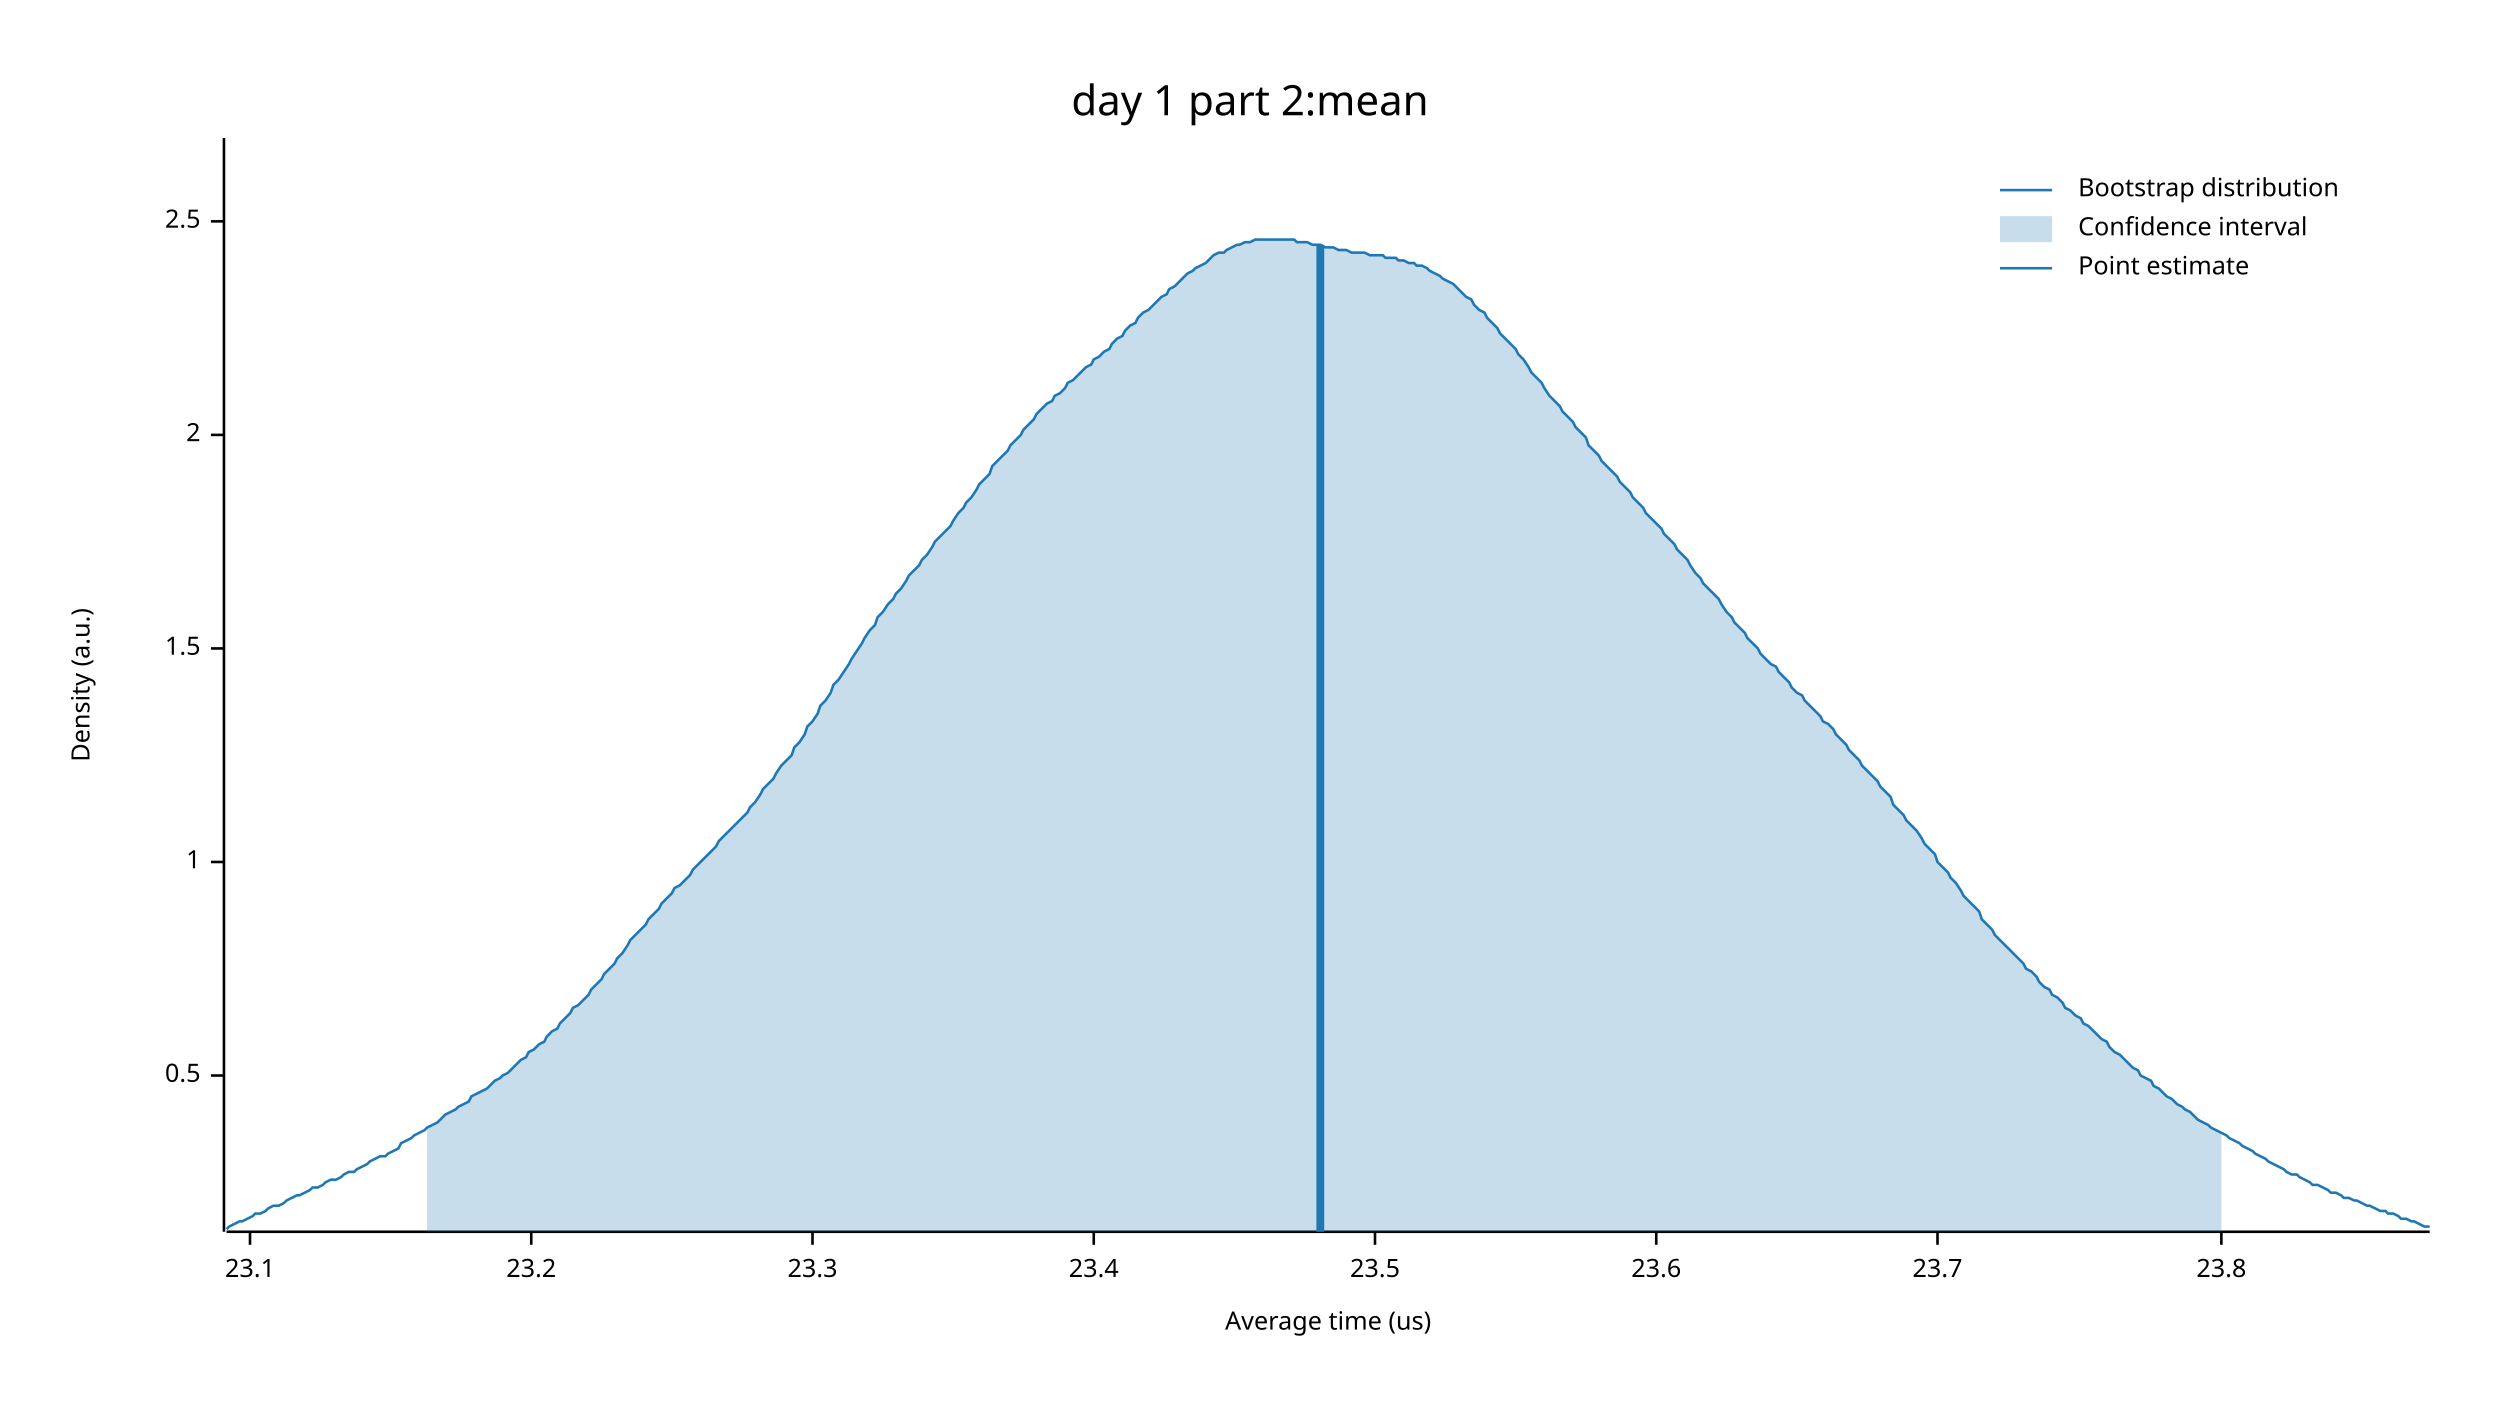
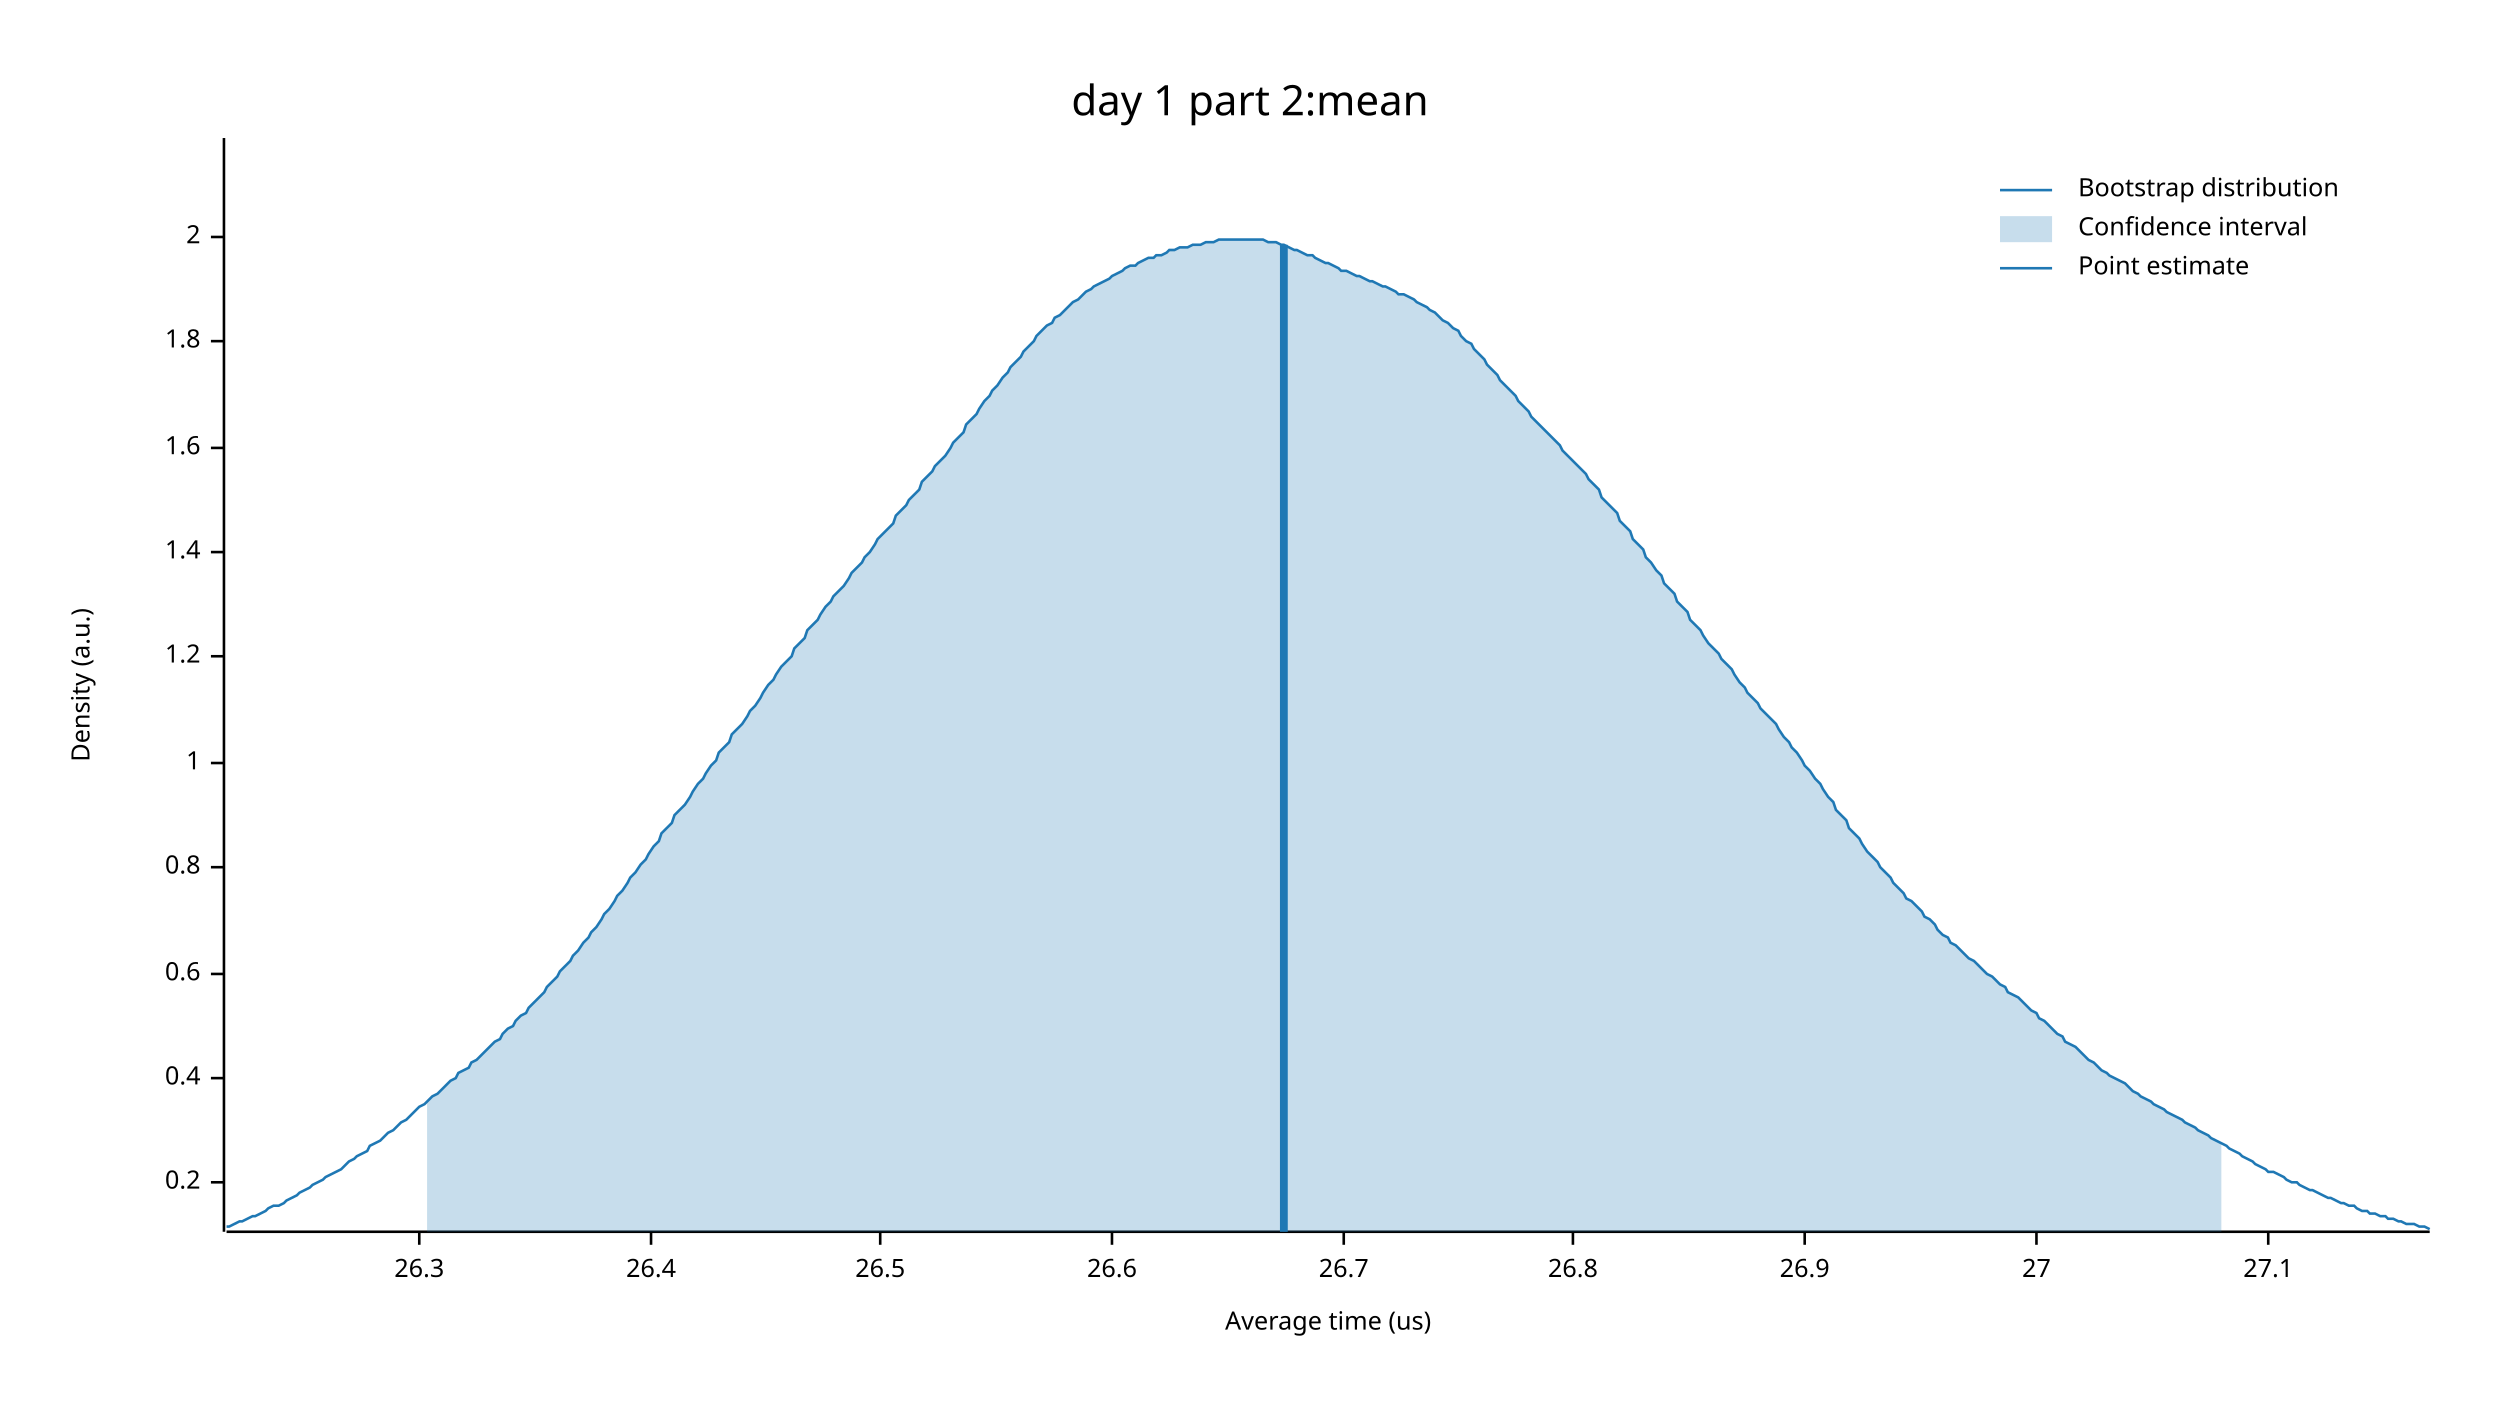
<svg xmlns="http://www.w3.org/2000/svg" width="960" height="540" viewBox="0 0 960 540">
  <text x="480" y="32" dy="0.76em" text-anchor="middle" font-family="sans-serif" font-size="16.129" opacity="1" fill="#000000">
day 1 part 2:mean
</text>
  <text x="27" y="263" dy="0.76em" text-anchor="middle" font-family="sans-serif" font-size="9.677" opacity="1" fill="#000000" transform="rotate(270, 27, 263)">
Density (a.u.)
</text>
  <text x="510" y="513" dy="-0.5ex" text-anchor="middle" font-family="sans-serif" font-size="9.677" opacity="1" fill="#000000">
Average time (us)
</text>
  <polyline fill="none" opacity="1" stroke="#000000" stroke-width="1" points="86,53 86,473 " />
-   <text x="77" y="413" dy="0.5ex" text-anchor="end" font-family="sans-serif" font-size="9.677" opacity="1" fill="#000000">
- 0.5
+   <text x="77" y="454" dy="0.5ex" text-anchor="end" font-family="sans-serif" font-size="9.677" opacity="1" fill="#000000">
+ 0.2
</text>
-   <polyline fill="none" opacity="1" stroke="#000000" stroke-width="1" points="81,413 86,413 " />
-   <text x="77" y="331" dy="0.5ex" text-anchor="end" font-family="sans-serif" font-size="9.677" opacity="1" fill="#000000">
+   <polyline fill="none" opacity="1" stroke="#000000" stroke-width="1" points="81,454 86,454 " />
+   <text x="77" y="414" dy="0.5ex" text-anchor="end" font-family="sans-serif" font-size="9.677" opacity="1" fill="#000000">
+ 0.4
+ </text>
+   <polyline fill="none" opacity="1" stroke="#000000" stroke-width="1" points="81,414 86,414 " />
+   <text x="77" y="374" dy="0.5ex" text-anchor="end" font-family="sans-serif" font-size="9.677" opacity="1" fill="#000000">
+ 0.6
+ </text>
+   <polyline fill="none" opacity="1" stroke="#000000" stroke-width="1" points="81,374 86,374 " />
+   <text x="77" y="333" dy="0.5ex" text-anchor="end" font-family="sans-serif" font-size="9.677" opacity="1" fill="#000000">
+ 0.8
+ </text>
+   <polyline fill="none" opacity="1" stroke="#000000" stroke-width="1" points="81,333 86,333 " />
+   <text x="77" y="293" dy="0.5ex" text-anchor="end" font-family="sans-serif" font-size="9.677" opacity="1" fill="#000000">
1
</text>
-   <polyline fill="none" opacity="1" stroke="#000000" stroke-width="1" points="81,331 86,331 " />
-   <text x="77" y="249" dy="0.5ex" text-anchor="end" font-family="sans-serif" font-size="9.677" opacity="1" fill="#000000">
- 1.5
+   <polyline fill="none" opacity="1" stroke="#000000" stroke-width="1" points="81,293 86,293 " />
+   <text x="77" y="252" dy="0.5ex" text-anchor="end" font-family="sans-serif" font-size="9.677" opacity="1" fill="#000000">
+ 1.2
</text>
-   <polyline fill="none" opacity="1" stroke="#000000" stroke-width="1" points="81,249 86,249 " />
-   <text x="77" y="167" dy="0.5ex" text-anchor="end" font-family="sans-serif" font-size="9.677" opacity="1" fill="#000000">
+   <polyline fill="none" opacity="1" stroke="#000000" stroke-width="1" points="81,252 86,252 " />
+   <text x="77" y="212" dy="0.5ex" text-anchor="end" font-family="sans-serif" font-size="9.677" opacity="1" fill="#000000">
+ 1.4
+ </text>
+   <polyline fill="none" opacity="1" stroke="#000000" stroke-width="1" points="81,212 86,212 " />
+   <text x="77" y="172" dy="0.5ex" text-anchor="end" font-family="sans-serif" font-size="9.677" opacity="1" fill="#000000">
+ 1.6
+ </text>
+   <polyline fill="none" opacity="1" stroke="#000000" stroke-width="1" points="81,172 86,172 " />
+   <text x="77" y="131" dy="0.5ex" text-anchor="end" font-family="sans-serif" font-size="9.677" opacity="1" fill="#000000">
+ 1.8
+ </text>
+   <polyline fill="none" opacity="1" stroke="#000000" stroke-width="1" points="81,131 86,131 " />
+   <text x="77" y="91" dy="0.5ex" text-anchor="end" font-family="sans-serif" font-size="9.677" opacity="1" fill="#000000">
2
</text>
-   <polyline fill="none" opacity="1" stroke="#000000" stroke-width="1" points="81,167 86,167 " />
-   <text x="77" y="85" dy="0.5ex" text-anchor="end" font-family="sans-serif" font-size="9.677" opacity="1" fill="#000000">
- 2.5
+   <polyline fill="none" opacity="1" stroke="#000000" stroke-width="1" points="81,91 86,91 " />
+   <polyline fill="none" opacity="1" stroke="#000000" stroke-width="1" points="87,473 933,473 " />
+   <text x="161" y="483" dy="0.76em" text-anchor="middle" font-family="sans-serif" font-size="9.677" opacity="1" fill="#000000">
+ 26.3
</text>
-   <polyline fill="none" opacity="1" stroke="#000000" stroke-width="1" points="81,85 86,85 " />
-   <polyline fill="none" opacity="1" stroke="#000000" stroke-width="1" points="87,473 933,473 " />
-   <text x="96" y="483" dy="0.76em" text-anchor="middle" font-family="sans-serif" font-size="9.677" opacity="1" fill="#000000">
- 23.1
+   <polyline fill="none" opacity="1" stroke="#000000" stroke-width="1" points="161,473 161,478 " />
+   <text x="250" y="483" dy="0.76em" text-anchor="middle" font-family="sans-serif" font-size="9.677" opacity="1" fill="#000000">
+ 26.4
</text>
-   <polyline fill="none" opacity="1" stroke="#000000" stroke-width="1" points="96,473 96,478 " />
-   <text x="204" y="483" dy="0.76em" text-anchor="middle" font-family="sans-serif" font-size="9.677" opacity="1" fill="#000000">
- 23.2
+   <polyline fill="none" opacity="1" stroke="#000000" stroke-width="1" points="250,473 250,478 " />
+   <text x="338" y="483" dy="0.76em" text-anchor="middle" font-family="sans-serif" font-size="9.677" opacity="1" fill="#000000">
+ 26.5
</text>
-   <polyline fill="none" opacity="1" stroke="#000000" stroke-width="1" points="204,473 204,478 " />
-   <text x="312" y="483" dy="0.76em" text-anchor="middle" font-family="sans-serif" font-size="9.677" opacity="1" fill="#000000">
- 23.3
+   <polyline fill="none" opacity="1" stroke="#000000" stroke-width="1" points="338,473 338,478 " />
+   <text x="427" y="483" dy="0.76em" text-anchor="middle" font-family="sans-serif" font-size="9.677" opacity="1" fill="#000000">
+ 26.6
</text>
-   <polyline fill="none" opacity="1" stroke="#000000" stroke-width="1" points="312,473 312,478 " />
-   <text x="420" y="483" dy="0.76em" text-anchor="middle" font-family="sans-serif" font-size="9.677" opacity="1" fill="#000000">
- 23.4
+   <polyline fill="none" opacity="1" stroke="#000000" stroke-width="1" points="427,473 427,478 " />
+   <text x="516" y="483" dy="0.76em" text-anchor="middle" font-family="sans-serif" font-size="9.677" opacity="1" fill="#000000">
+ 26.7
</text>
-   <polyline fill="none" opacity="1" stroke="#000000" stroke-width="1" points="420,473 420,478 " />
-   <text x="528" y="483" dy="0.76em" text-anchor="middle" font-family="sans-serif" font-size="9.677" opacity="1" fill="#000000">
- 23.5
+   <polyline fill="none" opacity="1" stroke="#000000" stroke-width="1" points="516,473 516,478 " />
+   <text x="604" y="483" dy="0.76em" text-anchor="middle" font-family="sans-serif" font-size="9.677" opacity="1" fill="#000000">
+ 26.8
</text>
-   <polyline fill="none" opacity="1" stroke="#000000" stroke-width="1" points="528,473 528,478 " />
-   <text x="636" y="483" dy="0.76em" text-anchor="middle" font-family="sans-serif" font-size="9.677" opacity="1" fill="#000000">
- 23.6
+   <polyline fill="none" opacity="1" stroke="#000000" stroke-width="1" points="604,473 604,478 " />
+   <text x="693" y="483" dy="0.76em" text-anchor="middle" font-family="sans-serif" font-size="9.677" opacity="1" fill="#000000">
+ 26.9
</text>
-   <polyline fill="none" opacity="1" stroke="#000000" stroke-width="1" points="636,473 636,478 " />
-   <text x="744" y="483" dy="0.76em" text-anchor="middle" font-family="sans-serif" font-size="9.677" opacity="1" fill="#000000">
- 23.7
+   <polyline fill="none" opacity="1" stroke="#000000" stroke-width="1" points="693,473 693,478 " />
+   <text x="782" y="483" dy="0.76em" text-anchor="middle" font-family="sans-serif" font-size="9.677" opacity="1" fill="#000000">
+ 27
</text>
-   <polyline fill="none" opacity="1" stroke="#000000" stroke-width="1" points="744,473 744,478 " />
-   <text x="853" y="483" dy="0.76em" text-anchor="middle" font-family="sans-serif" font-size="9.677" opacity="1" fill="#000000">
- 23.8
+   <polyline fill="none" opacity="1" stroke="#000000" stroke-width="1" points="782,473 782,478 " />
+   <text x="871" y="483" dy="0.76em" text-anchor="middle" font-family="sans-serif" font-size="9.677" opacity="1" fill="#000000">
+ 27.1
</text>
-   <polyline fill="none" opacity="1" stroke="#000000" stroke-width="1" points="853,473 853,478 " />
-   <polyline fill="none" opacity="1" stroke="#1F78B4" stroke-width="1" points="87,472 88,471 90,470 92,469 93,469 95,468 97,467 98,466 100,466 102,465 103,464 105,463 107,463 109,462 110,461 112,460 114,459 115,459 117,458 119,457 120,456 122,456 124,455 125,454 127,453 129,453 131,452 132,451 134,450 136,450 137,449 139,448 141,447 142,446 144,445 146,444 148,444 149,443 151,442 153,441 154,439 156,438 158,437 159,436 161,435 163,434 164,433 166,432 168,431 170,429 171,428 173,427 175,426 176,425 178,424 180,423 181,421 183,420 185,419 187,418 188,417 190,415 192,414 193,413 195,412 197,410 198,409 200,407 202,406 203,404 205,403 207,401 209,400 210,398 212,396 214,395 215,393 217,391 219,389 220,387 222,386 224,384 226,382 227,380 229,378 231,376 232,374 234,372 236,370 237,368 239,366 241,363 242,361 244,359 246,357 248,355 249,353 251,351 253,349 254,347 256,345 258,343 259,341 261,340 263,338 265,336 266,334 268,332 270,330 271,329 273,327 275,325 276,323 278,321 280,319 281,318 283,316 285,314 287,312 288,310 290,308 292,305 293,303 295,301 297,299 298,297 300,294 302,292 304,290 305,287 307,285 309,282 310,279 312,277 314,274 315,271 317,269 319,266 320,263 322,261 324,258 326,255 327,253 329,250 331,247 332,245 334,242 336,240 337,237 339,235 341,232 343,230 344,228 346,226 348,223 349,221 351,219 353,217 354,215 356,213 358,210 359,208 361,206 363,204 365,202 366,200 368,197 370,195 371,193 373,191 375,188 376,186 378,184 380,182 381,179 383,177 385,175 387,173 388,171 390,169 392,167 393,165 395,163 397,161 398,159 400,157 402,155 404,154 405,152 407,151 409,149 410,147 412,146 414,144 415,143 417,141 419,140 420,138 422,137 424,135 426,134 427,132 429,130 431,129 432,127 434,125 436,124 437,122 439,120 441,119 443,117 444,116 446,114 448,113 449,111 451,110 453,108 454,107 456,105 458,104 459,103 461,102 463,101 465,99 466,98 468,97 470,97 471,96 473,95 475,94 476,94 478,93 480,93 482,92 483,92 485,92 487,92 488,92 490,92 492,92 493,92 495,92 497,92 498,93 500,93 502,93 504,94 505,94 507,94 509,95 510,95 512,95 514,96 515,96 517,96 519,97 521,97 522,97 524,97 526,98 527,98 529,98 531,98 532,99 534,99 536,99 537,100 539,100 541,101 543,101 544,102 546,102 548,103 549,104 551,105 553,106 554,107 556,108 558,109 560,111 561,112 563,114 565,115 566,117 568,119 570,120 571,122 573,124 575,126 576,128 578,130 580,132 582,134 583,136 585,138 587,141 588,143 590,145 592,147 593,149 595,152 597,154 599,156 600,158 602,160 604,162 605,164 607,166 609,168 610,171 612,173 614,175 615,177 617,179 619,181 621,183 622,185 624,187 626,189 627,191 629,193 631,195 632,197 634,199 636,201 638,203 639,205 641,207 643,209 644,211 646,213 648,215 649,217 651,220 653,222 654,224 656,226 658,228 660,230 661,232 663,235 665,237 666,239 668,241 670,243 671,245 673,247 675,249 676,251 678,253 680,255 682,256 683,258 685,260 687,262 688,264 690,266 692,267 693,269 695,271 697,273 699,275 700,277 702,278 704,280 705,282 707,284 709,286 710,288 712,290 714,292 715,294 717,296 719,298 721,300 722,302 724,304 726,306 727,309 729,311 731,313 732,315 734,317 736,319 738,322 739,324 741,326 743,328 744,331 746,333 748,335 749,337 751,339 753,342 754,344 756,346 758,348 760,350 761,353 763,355 765,357 766,359 768,361 770,363 771,364 773,366 775,368 777,370 778,372 780,373 782,375 783,377 785,379 787,380 788,382 790,383 792,385 793,387 795,388 797,390 799,391 800,393 802,394 804,396 805,397 807,399 809,400 810,402 812,404 814,405 816,407 817,408 819,410 821,411 822,413 824,414 826,415 827,417 829,418 831,420 832,421 834,422 836,424 838,425 839,426 841,427 843,429 844,430 846,431 848,432 849,433 851,434 853,435 855,436 856,437 858,438 860,439 861,440 863,441 865,442 866,443 868,444 870,445 871,446 873,447 875,448 877,449 878,450 880,451 882,451 883,452 885,453 887,454 888,455 890,455 892,456 894,457 895,458 897,458 899,459 900,460 902,460 904,461 905,461 907,462 909,463 910,463 912,464 914,465 916,465 917,466 919,466 921,467 922,468 924,468 926,469 927,469 929,470 931,471 933,471 " />
-   <polygon opacity="0.25" fill="#1F78B4" points="164,433 166,432 168,431 170,429 171,428 173,427 175,426 176,425 178,424 180,423 181,421 183,420 185,419 187,418 188,417 190,415 192,414 193,413 195,412 197,410 198,409 200,407 202,406 203,404 205,403 207,401 209,400 210,398 212,396 214,395 215,393 217,391 219,389 220,387 222,386 224,384 226,382 227,380 229,378 231,376 232,374 234,372 236,370 237,368 239,366 241,363 242,361 244,359 246,357 248,355 249,353 251,351 253,349 254,347 256,345 258,343 259,341 261,340 263,338 265,336 266,334 268,332 270,330 271,329 273,327 275,325 276,323 278,321 280,319 281,318 283,316 285,314 287,312 288,310 290,308 292,305 293,303 295,301 297,299 298,297 300,294 302,292 304,290 305,287 307,285 309,282 310,279 312,277 314,274 315,271 317,269 319,266 320,263 322,261 324,258 326,255 327,253 329,250 331,247 332,245 334,242 336,240 337,237 339,235 341,232 343,230 344,228 346,226 348,223 349,221 351,219 353,217 354,215 356,213 358,210 359,208 361,206 363,204 365,202 366,200 368,197 370,195 371,193 373,191 375,188 376,186 378,184 380,182 381,179 383,177 385,175 387,173 388,171 390,169 392,167 393,165 395,163 397,161 398,159 400,157 402,155 404,154 405,152 407,151 409,149 410,147 412,146 414,144 415,143 417,141 419,140 420,138 422,137 424,135 426,134 427,132 429,130 431,129 432,127 434,125 436,124 437,122 439,120 441,119 443,117 444,116 446,114 448,113 449,111 451,110 453,108 454,107 456,105 458,104 459,103 461,102 463,101 465,99 466,98 468,97 470,97 471,96 473,95 475,94 476,94 478,93 480,93 482,92 483,92 485,92 487,92 488,92 490,92 492,92 493,92 495,92 497,92 498,93 500,93 502,93 504,94 505,94 507,94 509,95 510,95 512,95 514,96 515,96 517,96 519,97 521,97 522,97 524,97 526,98 527,98 529,98 531,98 532,99 534,99 536,99 537,100 539,100 541,101 543,101 544,102 546,102 548,103 549,104 551,105 553,106 554,107 556,108 558,109 560,111 561,112 563,114 565,115 566,117 568,119 570,120 571,122 573,124 575,126 576,128 578,130 580,132 582,134 583,136 585,138 587,141 588,143 590,145 592,147 593,149 595,152 597,154 599,156 600,158 602,160 604,162 605,164 607,166 609,168 610,171 612,173 614,175 615,177 617,179 619,181 621,183 622,185 624,187 626,189 627,191 629,193 631,195 632,197 634,199 636,201 638,203 639,205 641,207 643,209 644,211 646,213 648,215 649,217 651,220 653,222 654,224 656,226 658,228 660,230 661,232 663,235 665,237 666,239 668,241 670,243 671,245 673,247 675,249 676,251 678,253 680,255 682,256 683,258 685,260 687,262 688,264 690,266 692,267 693,269 695,271 697,273 699,275 700,277 702,278 704,280 705,282 707,284 709,286 710,288 712,290 714,292 715,294 717,296 719,298 721,300 722,302 724,304 726,306 727,309 729,311 731,313 732,315 734,317 736,319 738,322 739,324 741,326 743,328 744,331 746,333 748,335 749,337 751,339 753,342 754,344 756,346 758,348 760,350 761,353 763,355 765,357 766,359 768,361 770,363 771,364 773,366 775,368 777,370 778,372 780,373 782,375 783,377 785,379 787,380 788,382 790,383 792,385 793,387 795,388 797,390 799,391 800,393 802,394 804,396 805,397 807,399 809,400 810,402 812,404 814,405 816,407 817,408 819,410 821,411 822,413 824,414 826,415 827,417 829,418 831,420 832,421 834,422 836,424 838,425 839,426 841,427 843,429 844,430 846,431 848,432 849,433 851,434 853,435 853,473 164,473 " />
-   <polyline fill="none" opacity="1" stroke="#1F78B4" stroke-width="3" points="507,473 507,94 " />
+   <polyline fill="none" opacity="1" stroke="#000000" stroke-width="1" points="871,473 871,478 " />
+   <polyline fill="none" opacity="1" stroke="#1F78B4" stroke-width="1" points="87,471 88,471 90,470 92,469 93,469 95,468 97,467 98,467 100,466 102,465 103,464 105,463 107,463 109,462 110,461 112,460 114,459 115,458 117,457 119,456 120,455 122,454 124,453 125,452 127,451 129,450 131,449 132,448 134,446 136,445 137,444 139,443 141,442 142,440 144,439 146,438 148,436 149,435 151,434 153,432 154,431 156,430 158,428 159,427 161,425 163,424 164,423 166,421 168,420 170,418 171,417 173,415 175,414 176,412 178,411 180,410 181,408 183,407 185,405 187,403 188,402 190,400 192,399 193,397 195,395 197,394 198,392 200,390 202,389 203,387 205,385 207,383 209,381 210,379 212,377 214,375 215,373 217,371 219,369 220,367 222,365 224,362 226,360 227,358 229,356 231,353 232,351 234,349 236,346 237,344 239,342 241,339 242,337 244,335 246,332 248,330 249,328 251,325 253,323 254,320 256,318 258,316 259,313 261,311 263,309 265,306 266,304 268,301 270,299 271,297 273,294 275,292 276,289 278,287 280,285 281,282 283,280 285,278 287,275 288,273 290,271 292,268 293,266 295,263 297,261 298,259 300,256 302,254 304,252 305,249 307,247 309,245 310,242 312,240 314,238 315,236 317,233 319,231 320,229 322,227 324,225 326,222 327,220 329,218 331,216 332,214 334,212 336,209 337,207 339,205 341,203 343,201 344,198 346,196 348,194 349,192 351,190 353,188 354,185 356,183 358,181 359,179 361,177 363,175 365,172 366,170 368,168 370,166 371,163 373,161 375,159 376,157 378,154 380,152 381,150 383,148 385,145 387,143 388,141 390,139 392,137 393,135 395,133 397,131 398,129 400,127 402,125 404,124 405,122 407,121 409,119 410,118 412,116 414,115 415,114 417,112 419,111 420,110 422,109 424,108 426,107 427,106 429,105 431,104 432,103 434,102 436,102 437,101 439,100 441,99 443,99 444,98 446,98 448,97 449,96 451,96 453,95 454,95 456,95 458,94 459,94 461,94 463,93 465,93 466,93 468,92 470,92 471,92 473,92 475,92 476,92 478,92 480,92 482,92 483,92 485,92 487,93 488,93 490,93 492,94 493,94 495,95 497,96 498,96 500,97 502,98 504,98 505,99 507,100 509,101 510,101 512,102 514,103 515,104 517,104 519,105 521,106 522,106 524,107 526,108 527,108 529,109 531,110 532,110 534,111 536,112 537,113 539,113 541,114 543,115 544,116 546,117 548,118 549,119 551,120 553,122 554,123 556,124 558,126 560,127 561,129 563,131 565,132 566,134 568,136 570,138 571,140 573,142 575,144 576,146 578,148 580,150 582,152 583,154 585,156 587,158 588,160 590,162 592,164 593,165 595,167 597,169 599,171 600,173 602,175 604,177 605,178 607,180 609,182 610,184 612,186 614,188 615,191 617,193 619,195 621,197 622,200 624,202 626,204 627,207 629,209 631,211 632,214 634,216 636,219 638,221 639,224 641,226 643,228 644,231 646,233 648,235 649,238 651,240 653,242 654,244 656,247 658,249 660,251 661,253 663,255 665,257 666,259 668,262 670,264 671,266 673,268 675,270 676,272 678,274 680,276 682,278 683,280 685,283 687,285 688,287 690,289 692,292 693,294 695,296 697,299 699,301 700,303 702,306 704,308 705,311 707,313 709,315 710,318 712,320 714,322 715,324 717,327 719,329 721,331 722,333 724,335 726,337 727,339 729,341 731,343 732,345 734,346 736,348 738,350 739,352 741,353 743,355 744,357 746,359 748,360 749,362 751,363 753,365 754,366 756,368 758,369 760,371 761,372 763,374 765,375 766,376 768,378 770,379 771,381 773,382 775,383 777,385 778,386 780,388 782,389 783,391 785,392 787,394 788,395 790,397 792,398 793,400 795,401 797,402 799,404 800,405 802,407 804,408 805,409 807,411 809,412 810,413 812,414 814,415 816,416 817,417 819,419 821,420 822,421 824,422 826,423 827,424 829,425 831,426 832,427 834,428 836,429 838,430 839,431 841,432 843,433 844,434 846,435 848,436 849,437 851,438 853,439 855,440 856,441 858,442 860,443 861,444 863,445 865,446 866,447 868,448 870,449 871,450 873,450 875,451 877,452 878,453 880,454 882,454 883,455 885,456 887,457 888,457 890,458 892,459 894,460 895,460 897,461 899,462 900,462 902,463 904,463 905,464 907,465 909,465 910,466 912,466 914,467 916,467 917,468 919,468 921,469 922,469 924,470 926,470 927,470 929,471 931,471 933,472 " />
+   <polygon opacity="0.25" fill="#1F78B4" points="164,423 166,421 168,420 170,418 171,417 173,415 175,414 176,412 178,411 180,410 181,408 183,407 185,405 187,403 188,402 190,400 192,399 193,397 195,395 197,394 198,392 200,390 202,389 203,387 205,385 207,383 209,381 210,379 212,377 214,375 215,373 217,371 219,369 220,367 222,365 224,362 226,360 227,358 229,356 231,353 232,351 234,349 236,346 237,344 239,342 241,339 242,337 244,335 246,332 248,330 249,328 251,325 253,323 254,320 256,318 258,316 259,313 261,311 263,309 265,306 266,304 268,301 270,299 271,297 273,294 275,292 276,289 278,287 280,285 281,282 283,280 285,278 287,275 288,273 290,271 292,268 293,266 295,263 297,261 298,259 300,256 302,254 304,252 305,249 307,247 309,245 310,242 312,240 314,238 315,236 317,233 319,231 320,229 322,227 324,225 326,222 327,220 329,218 331,216 332,214 334,212 336,209 337,207 339,205 341,203 343,201 344,198 346,196 348,194 349,192 351,190 353,188 354,185 356,183 358,181 359,179 361,177 363,175 365,172 366,170 368,168 370,166 371,163 373,161 375,159 376,157 378,154 380,152 381,150 383,148 385,145 387,143 388,141 390,139 392,137 393,135 395,133 397,131 398,129 400,127 402,125 404,124 405,122 407,121 409,119 410,118 412,116 414,115 415,114 417,112 419,111 420,110 422,109 424,108 426,107 427,106 429,105 431,104 432,103 434,102 436,102 437,101 439,100 441,99 443,99 444,98 446,98 448,97 449,96 451,96 453,95 454,95 456,95 458,94 459,94 461,94 463,93 465,93 466,93 468,92 470,92 471,92 473,92 475,92 476,92 478,92 480,92 482,92 483,92 485,92 487,93 488,93 490,93 492,94 493,94 495,95 497,96 498,96 500,97 502,98 504,98 505,99 507,100 509,101 510,101 512,102 514,103 515,104 517,104 519,105 521,106 522,106 524,107 526,108 527,108 529,109 531,110 532,110 534,111 536,112 537,113 539,113 541,114 543,115 544,116 546,117 548,118 549,119 551,120 553,122 554,123 556,124 558,126 560,127 561,129 563,131 565,132 566,134 568,136 570,138 571,140 573,142 575,144 576,146 578,148 580,150 582,152 583,154 585,156 587,158 588,160 590,162 592,164 593,165 595,167 597,169 599,171 600,173 602,175 604,177 605,178 607,180 609,182 610,184 612,186 614,188 615,191 617,193 619,195 621,197 622,200 624,202 626,204 627,207 629,209 631,211 632,214 634,216 636,219 638,221 639,224 641,226 643,228 644,231 646,233 648,235 649,238 651,240 653,242 654,244 656,247 658,249 660,251 661,253 663,255 665,257 666,259 668,262 670,264 671,266 673,268 675,270 676,272 678,274 680,276 682,278 683,280 685,283 687,285 688,287 690,289 692,292 693,294 695,296 697,299 699,301 700,303 702,306 704,308 705,311 707,313 709,315 710,318 712,320 714,322 715,324 717,327 719,329 721,331 722,333 724,335 726,337 727,339 729,341 731,343 732,345 734,346 736,348 738,350 739,352 741,353 743,355 744,357 746,359 748,360 749,362 751,363 753,365 754,366 756,368 758,369 760,371 761,372 763,374 765,375 766,376 768,378 770,379 771,381 773,382 775,383 777,385 778,386 780,388 782,389 783,391 785,392 787,394 788,395 790,397 792,398 793,400 795,401 797,402 799,404 800,405 802,407 804,408 805,409 807,411 809,412 810,413 812,414 814,415 816,416 817,417 819,419 821,420 822,421 824,422 826,423 827,424 829,425 831,426 832,427 834,428 836,429 838,430 839,431 841,432 843,433 844,434 846,435 848,436 849,437 851,438 853,439 853,473 164,473 " />
+   <polyline fill="none" opacity="1" stroke="#1F78B4" stroke-width="3" points="493,473 493,94 " />
  <text x="798" y="68" dy="0.76em" text-anchor="start" font-family="sans-serif" font-size="9.677" opacity="1" fill="#000000">
Bootstrap distribution
</text>
  <text x="798" y="83" dy="0.76em" text-anchor="start" font-family="sans-serif" font-size="9.677" opacity="1" fill="#000000">
Confidence interval
</text>
  <text x="798" y="98" dy="0.76em" text-anchor="start" font-family="sans-serif" font-size="9.677" opacity="1" fill="#000000">
Point estimate
</text>
  <polyline fill="none" opacity="1" stroke="#1F78B4" stroke-width="1" points="768,73 788,73 " />
  <rect x="768" y="83" width="20" height="10" opacity="0.25" fill="#1F78B4" stroke="none" />
  <polyline fill="none" opacity="1" stroke="#1F78B4" stroke-width="1" points="768,103 788,103 " />
</svg>
